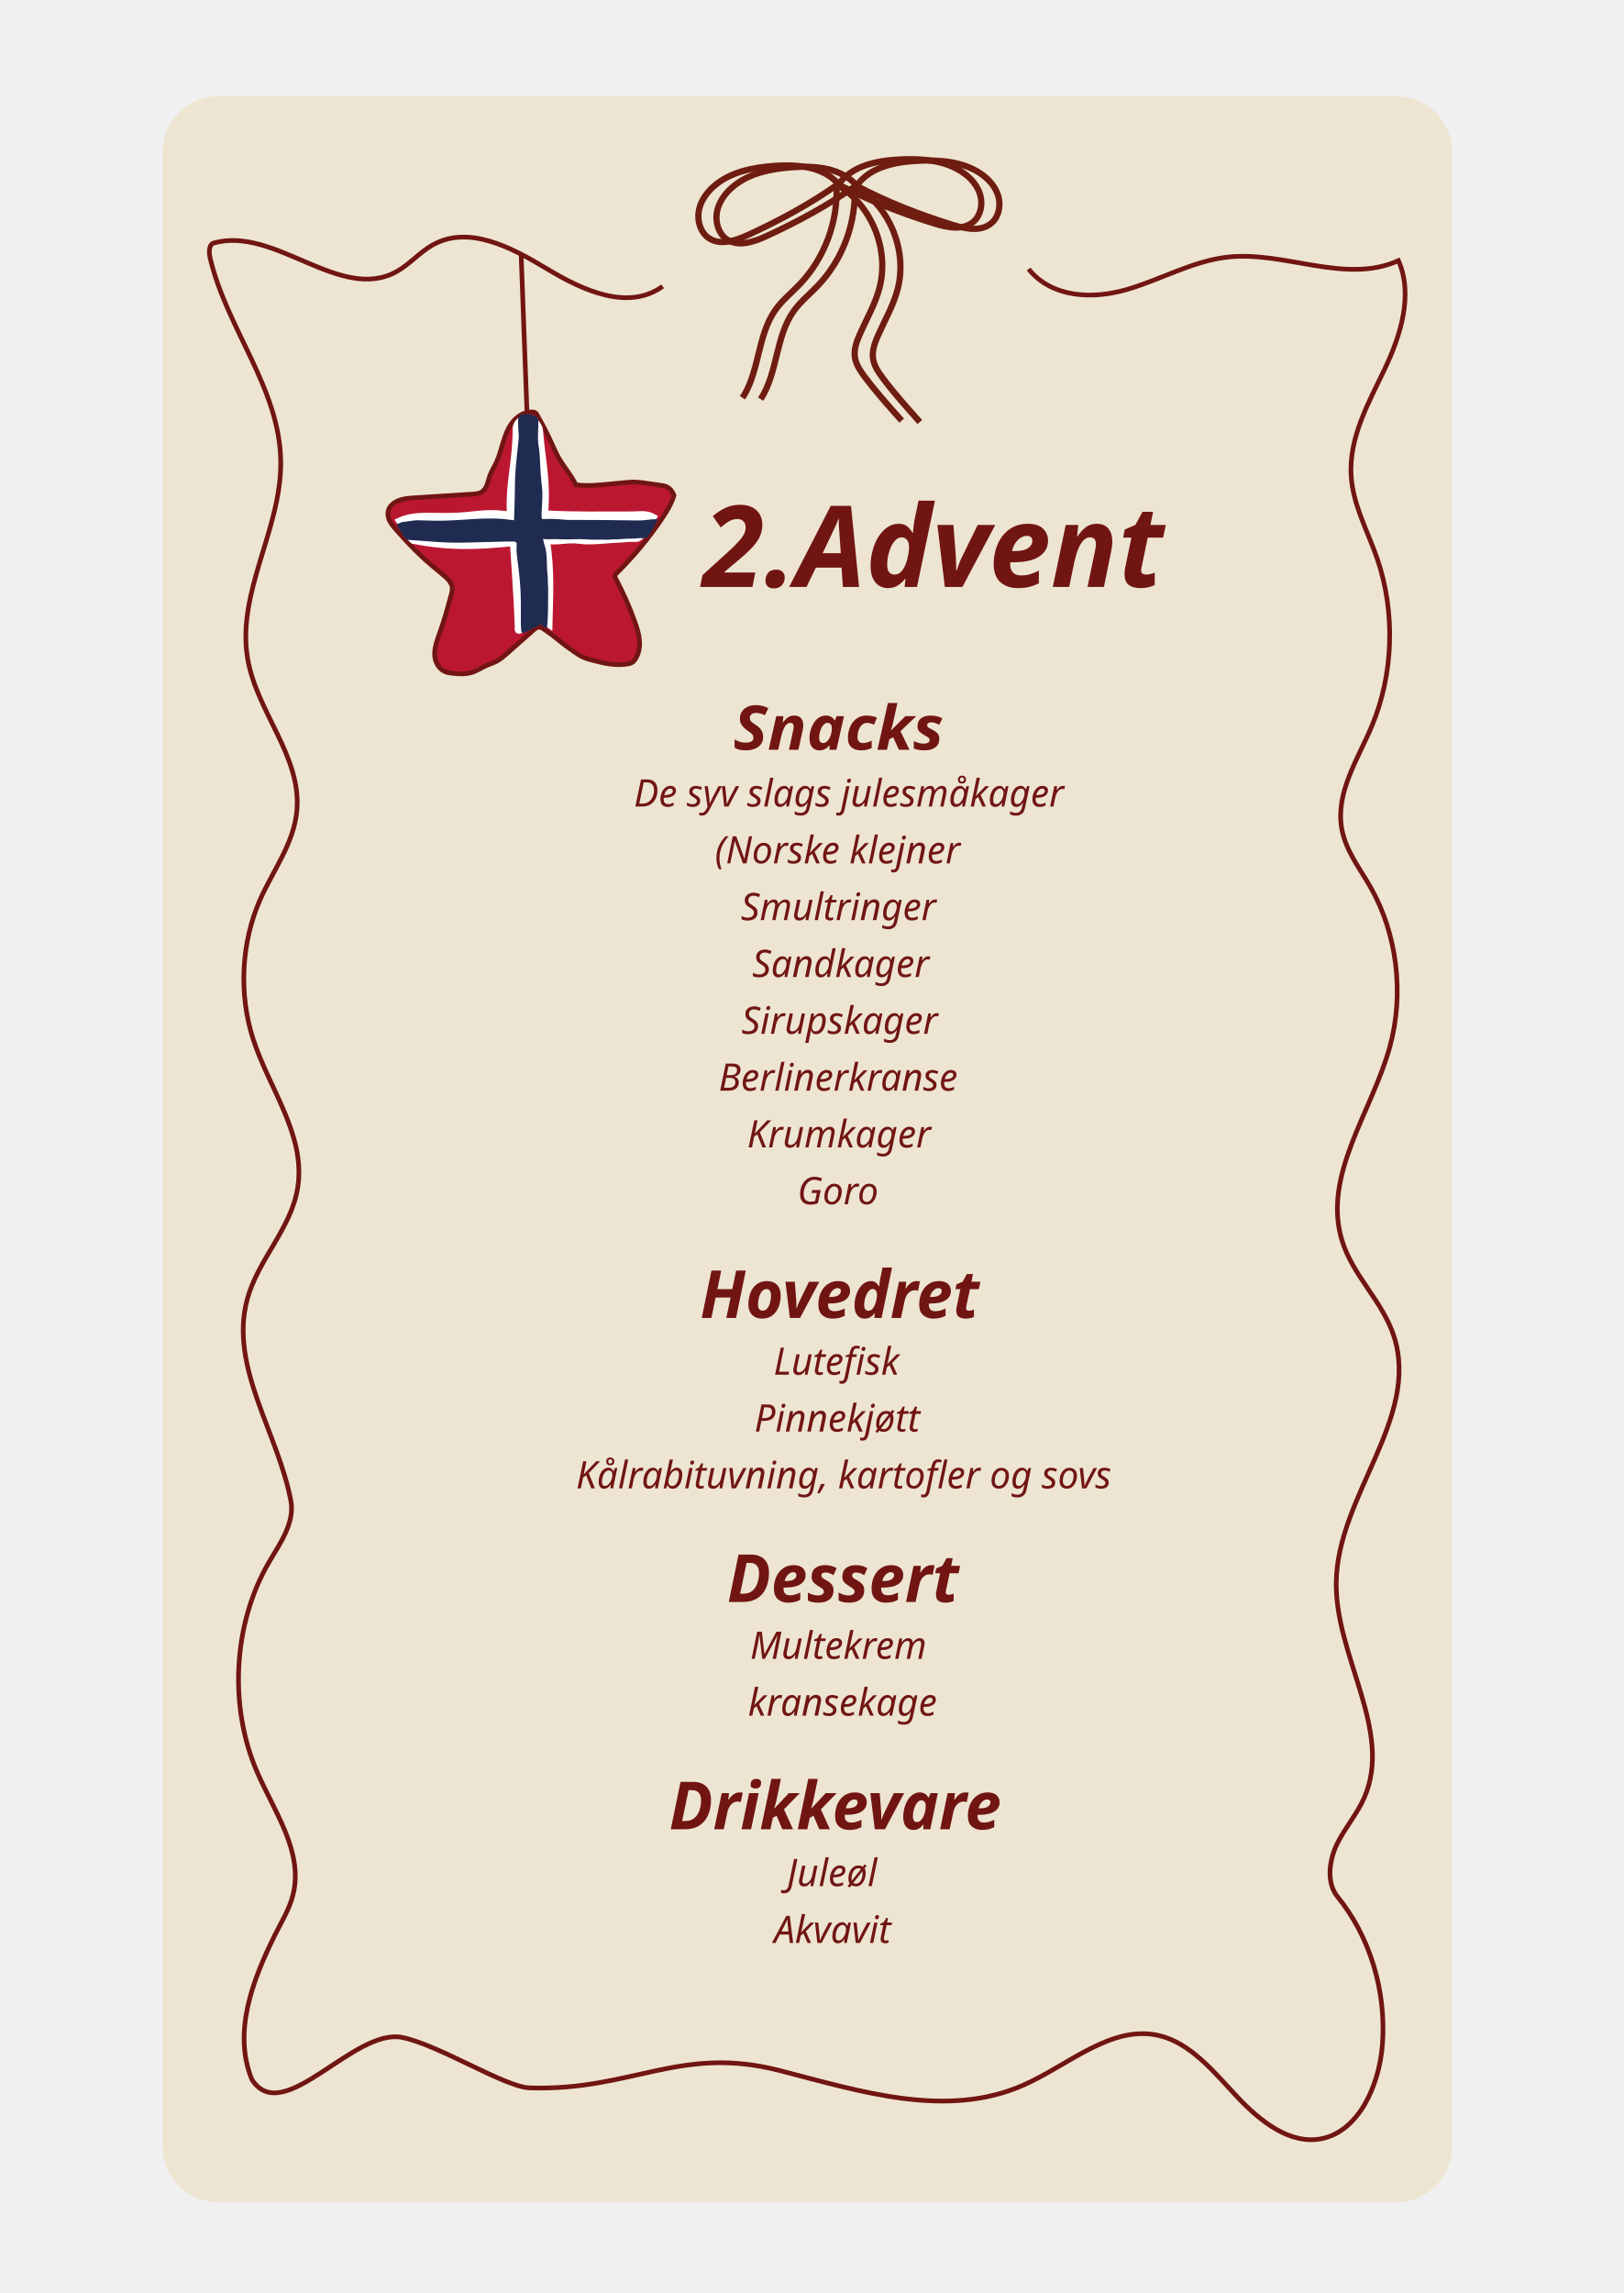
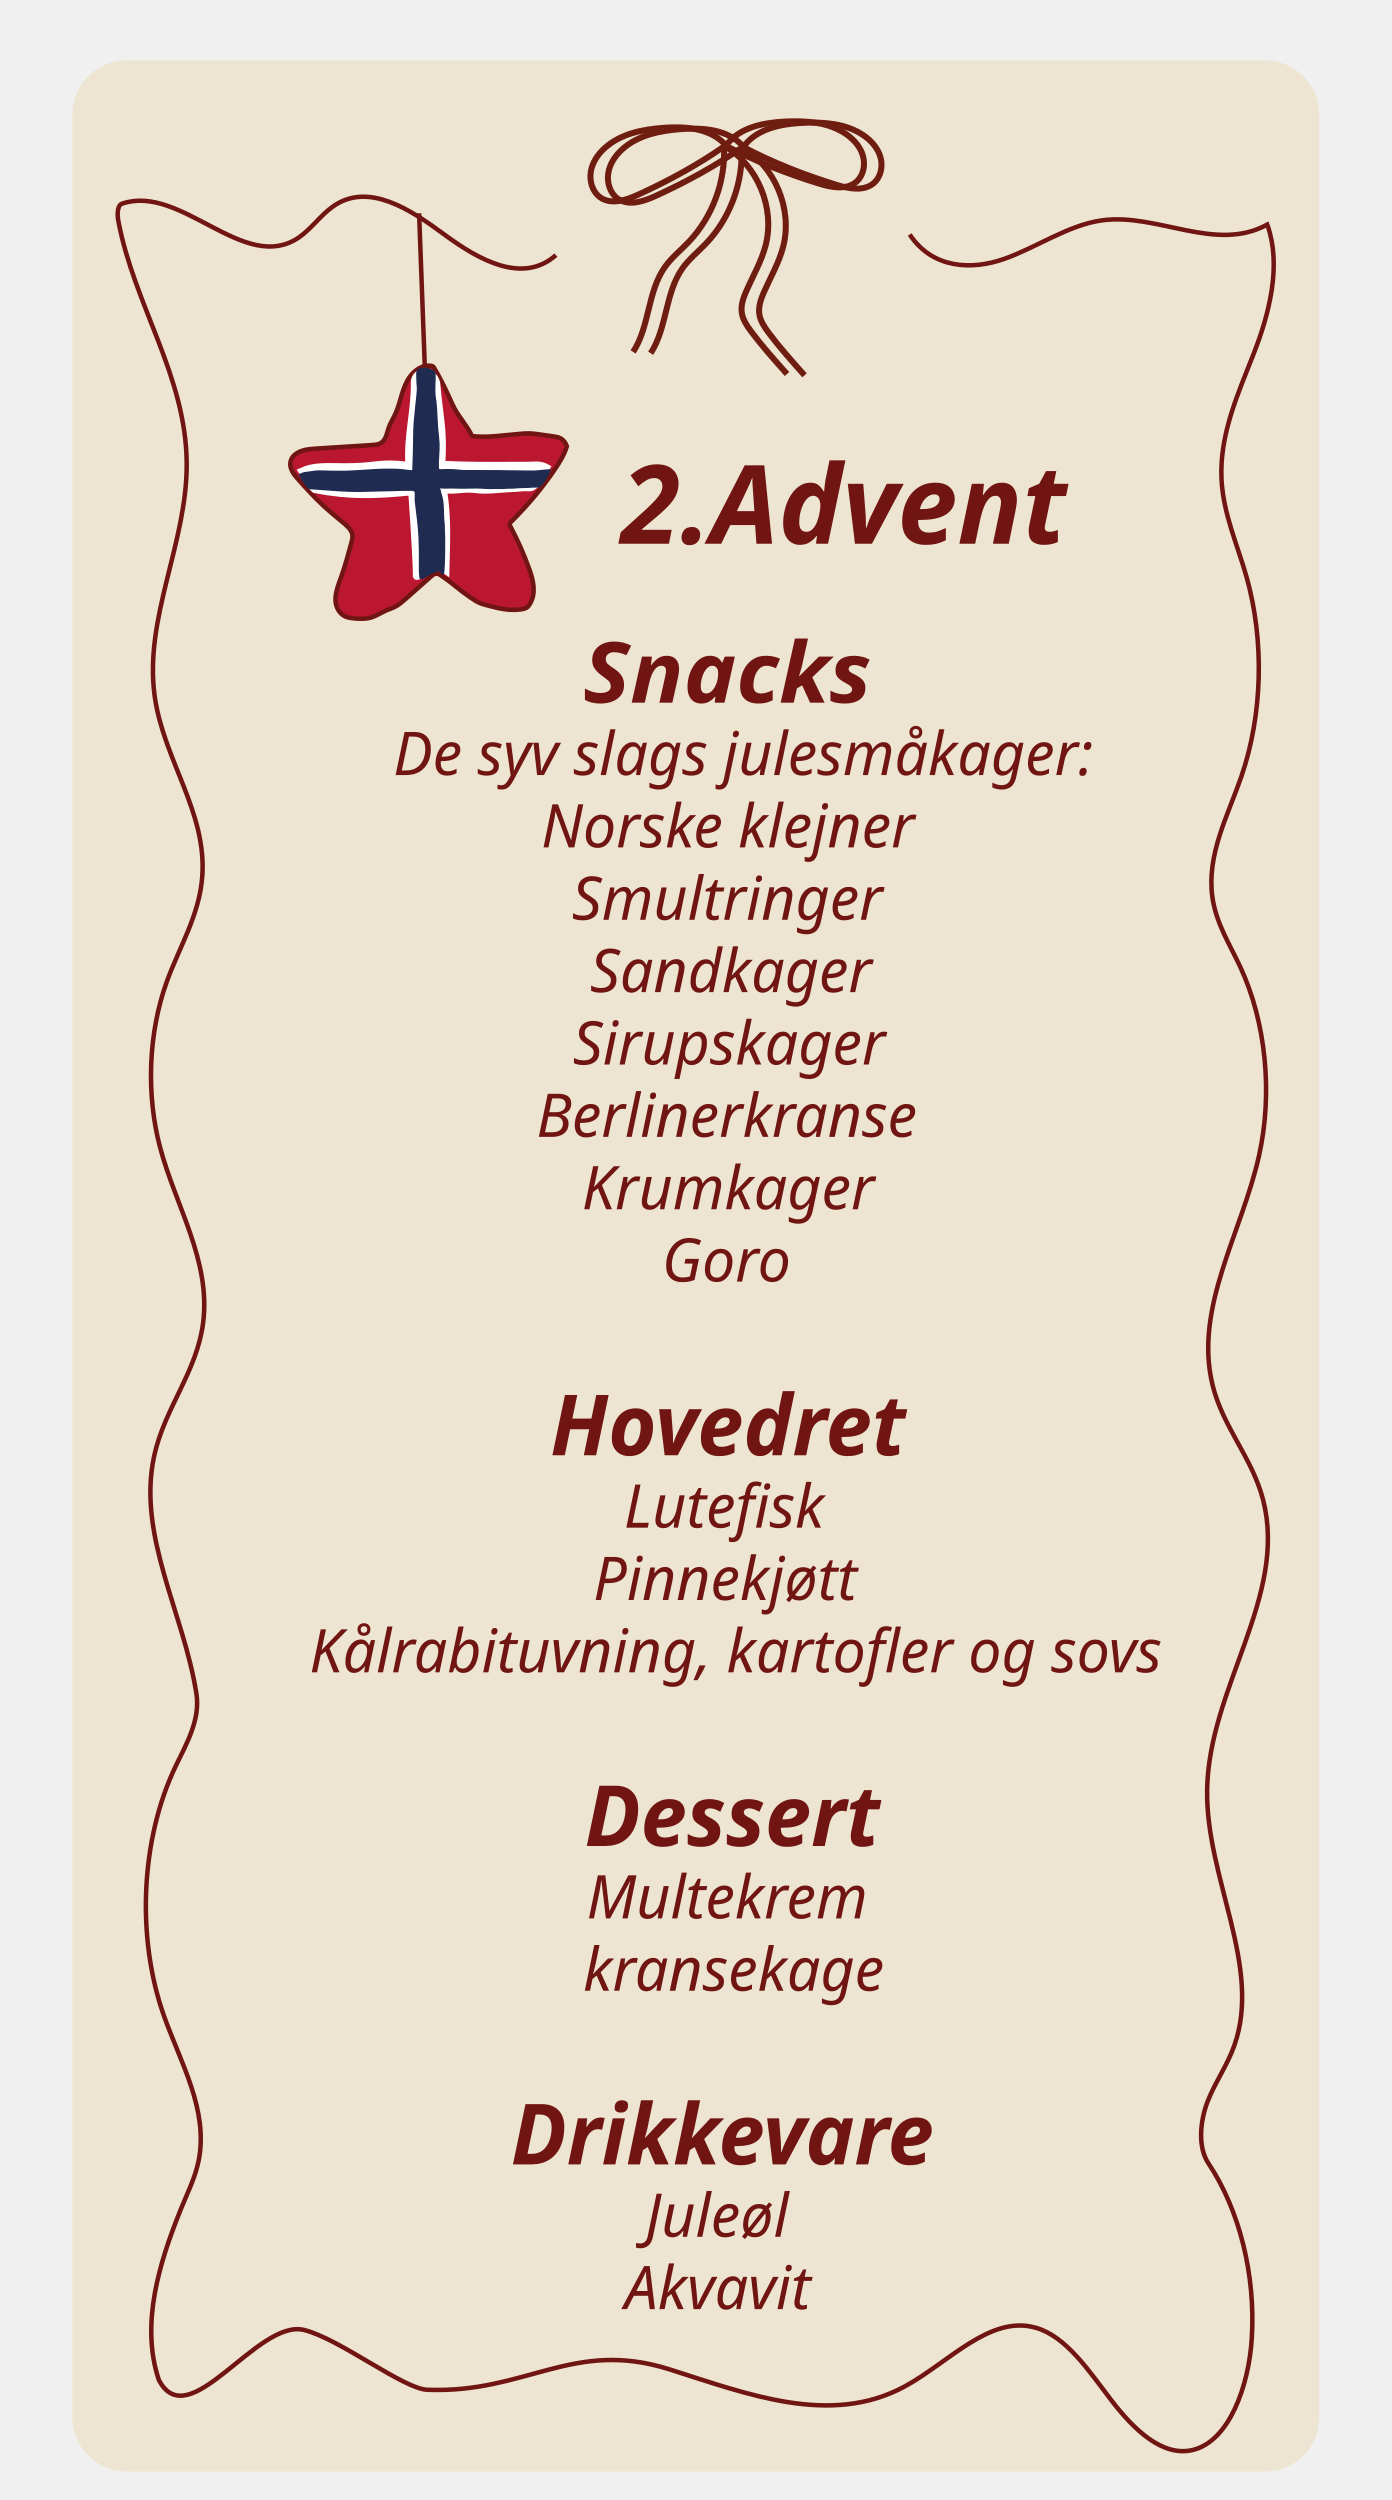
- <svg xmlns="http://www.w3.org/2000/svg" id="Lag_1" version="1.1" viewBox="0 0 260.25 367.54">
+ <svg xmlns="http://www.w3.org/2000/svg" id="Lag_1" version="1.1" viewBox="0 0 230.82 414.58">
  <defs>
    <style>
      .st0 {
-         font-size: 10.63px;
+         fill: #bb1731;
      }

-       .st0, .st1, .st2 {
+       .st0, .st1, .st2, .st3, .st4, .st5, .st6 {
+         stroke-miterlimit: 10;
+       }
+ 
+       .st0, .st1, .st4 {
+         stroke-width: .75px;
+       }
+ 
+       .st0, .st4 {
+         stroke: #711513;
+       }
+ 
+       .st7 {
+         font-family: PlayfairDisplay-Italic, 'Playfair Display';
+         font-size: 10px;
+       }
+ 
+       .st8, .st9, .st10 {
+         fill: #711513;
+         font-style: italic;
+       }
+ 
+       .st1 {
+         fill: #ede5d2;
+         stroke: #ede5d2;
+       }
+ 
+       .st2 {
+         fill: #202b52;
+         stroke: #202b52;
+       }
+ 
+       .st2, .st3 {
+         stroke-width: .25px;
+       }
+ 
+       .st11, .st9, .st10 {
+         isolation: isolate;
+       }
+ 
+       .st12, .st9, .st10 {
        font-family: PlayfairDisplay-BoldItalic, 'Playfair Display';
        font-weight: 700;
      }

-       .st3 {
-         fill: #202b52;
-         stroke: #202b52;
+       .st12, .st10 {
+         font-size: 14px;
      }

-       .st3, .st4, .st5, .st6, .st7, .st8, .st9 {
-         stroke-miterlimit: 10;
+       .st3 {
+         stroke: #6f1d12;
      }

-       .st3, .st7 {
-         stroke-width: .25px;
+       .st3, .st4, .st6 {
+         fill: none;
      }

-       .st10 {
-         font-family: PlayfairDisplay-Italic, 'Playfair Display';
-         font-size: 6.07px;
-       }
- 
-       .st4 {
-         fill: #ede5d2;
-         stroke: #ede5d2;
-       }
- 
-       .st4, .st8, .st9 {
-         stroke-width: .75px;
-       }
- 
-       .st1 {
-         font-size: 9.88px;
-       }
- 
-       .st1, .st11, .st2 {
-         fill: #711513;
-         font-style: italic;
+       .st9 {
+         font-size: 18.21px;
      }

      .st5 {
        fill: #fff;
        stroke: #fff;
      }

      .st6 {
        stroke: #6f1d11;
      }
- 
-       .st6, .st7, .st8 {
-         fill: none;
-       }
- 
-       .st7 {
-         stroke: #6f1d12;
-       }
- 
-       .st2 {
-         font-size: 18.21px;
-       }
- 
-       .st8, .st9 {
-         stroke: #711513;
-       }
- 
-       .st9 {
-         fill: #bb1731;
-       }
    </style>
  </defs>
-   <path class="st7" d="M225.91,307.36" />
-   <rect class="st4" x="26.42" y="15.8" width="206.03" height="336.82" rx="8.61" ry="8.61" />
-   <path class="st8" d="M164.91,43.13c3.77,4.65,10.3,4.86,15.74,3.28s10.57-4.57,16.15-5.2c9.18-1.03,18.84,4.42,27.4.57,2.43,5.47.34,12.06-2.24,17.45-2.58,5.39-5.72,10.96-5.34,17.06.3,4.66,2.63,8.79,4.14,13.14,3,8.65,2.68,18.67-.87,27.06-2.24,5.28-5.79,10.59-4.78,16.32.62,3.52,2.88,6.35,4.61,9.38,4.27,7.48,5.44,17.09,3.11,25.57-2.88,10.5-10.83,20.57-7.7,30.99,1.73,5.77,6.58,9.82,8.39,15.56,4.1,13.06-9.06,25.41-9.29,39.26-.2,11.89,9.16,23.83,4.51,34.53-1.17,2.7-3.13,4.88-4.4,7.51-1.27,2.64-1.71,6.21.1,8.42,5.17,6.32,7.84,15.11,7.2,23.64-.5,6.65-3.82,13.9-9.69,15.12-5.07,1.06-9.89-2.74-13.62-6.72-3.73-3.99-7.45-8.6-12.5-9.79-7.62-1.8-14.53,4.76-21.78,7.95-12.33,5.43-26.12.99-39.03-2.34-16.02-4.13-23.7,3.3-40.13,2.77-3.96-.13-14.47-6.87-20.39-8.08-7.77-1.59-19.13,14.53-24.11,6.75-3.11-7.58.11-15.92,3.63-23.06,1.07-2.18,2.4-4.25,2.98-6.65,1.65-6.81-3.02-13.22-5.77-19.57-4.61-10.61-3.84-23.91,1.96-33.76,1.78-3.02,4.11-6.27,3.43-9.8-2.11-10.98-9.87-21.39-7-32.16,1.73-6.49,7.09-11.36,8.12-18.03,1.29-8.36-4.56-15.74-7.15-23.72-2.34-7.22-1.93-15.51,1.12-22.4,2.09-4.71,5.4-8.98,5.88-14.21.8-8.72-6.43-15.8-7.89-24.41-1.8-10.59,5.39-20.69,5.31-31.47-.08-11.81-8.68-21.35-11.33-32.78-.21-.88-.19-2.14.6-2.36,9.84-2.75,20.3,9.64,29.36,4.55,2.01-1.13,3.62-3.03,5.63-4.18,5.81-3.35,12.74.34,18.49,3.81,5.76,3.47,12.99,6.74,18.48,2.77" />
-   <path class="st6" d="M134.41,29.59c2.13-3.04,6.18-3.85,9.83-4.03,3.5-.17,7.21.09,10.12,2.08,1.27.87,2.36,2.1,2.79,3.59s.1,3.27-1.06,4.29c-1.66,1.47-4.2.96-6.31.3-5.31-1.65-10.51-3.68-15.38-6.25Z" />
-   <path class="st6" d="M134.41,29.49c-2.47-2.82-6.59-3.16-10.24-2.9-3.49.25-7.15.96-9.8,3.33-1.16,1.04-2.1,2.41-2.35,3.98-.25,1.57.29,3.33,1.56,4.23,1.83,1.29,4.29.47,6.3-.45,5.08-2.32,10-5,14.53-8.19Z" />
-   <path class="st6" d="M134.11,29.59c.3,5.85-1.89,11.79-5.9,15.98-1.31,1.37-2.8,2.56-3.9,4.11-2.9,4.1-2.52,9.88-5.27,14.08" />
-   <path class="st6" d="M134.14,29.59c5.52,3.14,8.49,10.3,6.87,16.52-.68,2.61-2.06,4.98-3.15,7.44-.52,1.17-.98,2.44-.8,3.72.17,1.15.85,2.15,1.54,3.08,1.84,2.47,3.91,4.77,5.96,7.07" />
-   <path class="st6" d="M137.31,29.8c2.13-3.04,6.18-3.85,9.83-4.03,3.5-.17,7.21.09,10.12,2.08,1.27.87,2.36,2.1,2.79,3.59s.1,3.27-1.06,4.29c-1.66,1.47-4.2.96-6.31.3-5.31-1.65-10.51-3.68-15.38-6.25Z" />
-   <path class="st6" d="M137.31,29.7c-2.47-2.82-6.59-3.16-10.24-2.9-3.49.25-7.15.96-9.8,3.33-1.16,1.04-2.1,2.41-2.35,3.98-.25,1.57.29,3.33,1.56,4.23,1.83,1.29,4.29.47,6.3-.45,5.08-2.32,10-5,14.53-8.19Z" />
-   <path class="st6" d="M137.02,29.81c.3,5.85-1.89,11.79-5.9,15.98-1.31,1.37-2.8,2.56-3.9,4.11-2.9,4.1-2.52,9.88-5.27,14.08" />
-   <path class="st6" d="M137.05,29.81c5.52,3.14,8.49,10.3,6.87,16.52-.68,2.61-2.06,4.98-3.15,7.44-.52,1.17-.98,2.44-.8,3.72.17,1.15.85,2.15,1.54,3.08,1.84,2.47,3.91,4.77,5.96,7.07" />
-   <path class="st9" d="M82.09,67.77c-1.42,1.91-1.54,4.27-2.52,6.36-.35.75-.82,1.48-1.08,2.25-.32.94-.45,2.09-1.43,2.57-.39.19-.83.22-1.25.25-3.11.2-6.23.4-9.34.59-.76.05-1.53.1-2.26.33s-1.44.67-1.78,1.3c-.34.61-.29,1.32-.03,1.92s.7,1.1,1.14,1.6c1.3,1.47,2.63,2.92,4.08,4.27,1.03.96,2.12,1.87,3.22,2.77.65.53,1.33,1.1,1.59,1.86.14.43.06.93-.06,1.38-.53,1.97-1.06,3.93-1.75,5.87-.44,1.24-.95,2.5-.94,3.76s.7,2.56,2.02,2.93c.29.08.6.12.91.15.97.1,1.99.16,2.95-.12.9-.26,1.69-.81,2.56-1.19.49-.21,1-.37,1.46-.61.65-.33,1.2-.82,1.74-1.29,1.4-1.24,2.8-2.48,4.2-3.72.24-.21.52-.44.84-.47.31-.03.58.14.81.29.86.58,1.69,1.2,2.48,1.86.73.61,1.67,1.29,2.47,1.84.43.29.85.59,1.34.81.49.22,1.03.37,1.56.51,1.8.48,3.7.92,5.62.58.27-.05.54-.11.76-.26.21-.14.35-.33.48-.53,1.15-1.84.61-4.01-.07-5.89-.86-2.4-1.89-4.73-3.09-6.99-.08-.15-.17-.32-.12-.5.04-.15.16-.27.28-.39,2.7-2.67,5.12-5.58,7.19-8.64.82-1.21,1.59-2.47,1.99-3.82-.22-.57-.54-1.04-1.11-1.34-.31-.17-.69-.22-1.06-.28-.77-.11-1.54-.22-2.31-.33-.55-.08-1.1-.16-1.67-.18-.56-.02-1.13.03-1.7.08-.49.04-.98.09-1.47.14-.31.03-.62.06-.92.09-1.84.18-3.71.37-5.5.12-.77-1.65-2.06-3-2.92-4.61-.34-.64-.62-1.3-.92-1.96-.72-1.6-1.52-3.15-2.4-4.67-.06-.11-.13-.22-.24-.3-.12-.08-.27-.11-.42-.12-1.29-.12-2.54.69-3.3,1.7Z" />
-   <path class="st5" d="M83.4,100.68c.1.13-.38-.34-.28-.2-.11.03-.36,1.02.54.4s1.95-1.09,2.89-1.63c-.18-.31.41.2,1.52.95.1-4.73.39-8.84-.4-13.51,1.96.27,3.28-.29,5.25-.02s4.26-.13,6.21-.18c1.15-.03,1.44-.19,2.81-.12.99.05,2.46-2.61,2.89-3.47-1.22-.7-2.37-.42-3.28-.42-5.35-.02-8.84.12-14.18-.18.47-5.36-.41-8.2-.83-13.46-.72-2.48-3.64-2.18-3.85-.21.04,5.23-1.2,8.65-.92,13.87-4.79-.65-5.35.25-10.5.22-3.2-.02-5.13-.21-7.26.76.29.39,1.54,2.69,2.19,3.18,5.79,1.13,10.19.99,16.07.38.2-.02.18.07,0,0-.08-.38.66,9.12.76,13.74" />
-   <path class="st3" d="M86.72,83.06c-.07-1.37.16-2.73.11-4.1-.03-.79-.15-1.57-.22-2.35-.04-.46-.07-.92-.09-1.38-.03-.57-.06-1.15-.09-1.72-.03-.52-.06-1.04-.13-1.55-.03-.19-.07-.38-.09-.57-.12-.84-.09-1.69-.06-2.53,0-.21.06-.38.03-.59-.02-.14,0-.28,0-.42,0-.26.04-.67-.17-.84-.03-.03-.38-.22-.41-.25-.09-.12-.8-.26-.89-.27-.34-.04-.51-.04-.79.05-.13.04.58-.2-.42.11-.44.14-.28,1.12-.29,1.51,0,.37,0,.71.05,1.08.1.71-.03,1.39-.08,2.1-.04.5-.1,1-.16,1.5-.03.26-.06.52-.08.78-.09.93-.19,1.85-.23,2.78-.03.78-.03,1.55-.04,2.33-.02,1.63-.08,3.15-.14,4.78-.42,0-.8-.08-1.33-.13-.23-.02-.39-.1-.66-.04-.11.03.46,0,.34-.01-1.21-.13-3.22-.11-4.44-.04l-.51.03c-1.74.09-2.99.22-4.73.26-1.32.03-2.87-.02-4.23-.06-.39-.01-1.1.1-1.48.16-.8.14-.78-.03-1.78.44.44.72,1.02,1.7,1.48,2.26.37.05.7.06,1.09.09.48.03.95.07,1.43.1,1.76.13,3.53.29,5.29.29.26,0,.52,0,.79,0,1.48-.02,2.97-.06,4.45-.11h.2c1.23-.04,2.46-.08,3.69-.08.24,0,.51,0,.69.16.18.15.12.37.13.59.02.37-.05.75,0,1.12.18,1.66.14,1.31.23,1.94.04.29.08.57.11.86.13,1.07.22,2.14.28,3.21.07,1.44.07,2.88.06,4.32,0,.39,0,.79,0,1.18,0,.52.01.05.06.85,0,.04-.08.75.61.31.25-.16.53-.29.56-.31.38-.27-.11.08.28-.18.36-.25.8-.38,1.17-.56.13-.06.21-.11.36-.21.29.15.6.44.89.62.08-.33.08-.76.11-1.1.03-.29.03-.58.04-.87,0-.31.02-.63.03-.94.03-1.15,0-2.2.02-3.35,0-.25-.04-.57-.05-.82-.02-.39.02-.8-.03-1.18-.23-1.67.04-3.42-.52-5.02-.09-.27-.1-.07-.1-.36,0-.11.17.89-.12-.59,0-.04,1.23-.14,1.28-.15.61-.02-2.29.19-.35.12.75-.03,1.5-.02,2.24.01,1.27.05,2.55-.08,3.82,0,.5.03,1,.07,1.5.06,1.56-.05,1.51.07,2.72-.05.24-.02,1.08.01,1.43-.05.1-.02.38,0,.48-.03.1-.02.2-.02.29-.02.55,0,.14,0,1.2-.03.53-.02.8-.08,1.33-.06.1,0,.56-.02.65-.05.1-.04.15-.11.22-.18.59-.64,1.15-1.76,1.55-2.59-1.09.04-1.98.25-3.07.23-3.69-.06-7.38-.09-11.07-.09-.23,0-.45,0-.68-.03-1.12-.13-2.25-.16-3.38-.1-.09,0-.18,0-.25-.04-.04-.03-.06-.07-.08-.11-.06-.13-.09-.27-.08-.41" />
-   <text class="st2" transform="translate(108.03 94.08) scale(.98 1)">
-     <tspan x="0" y="0" xml:space="preserve"> 2.Advent</tspan>
-   </text>
-   <path class="st8" d="M84.5,66.35c-.32-8.53-.63-17.05-.95-25.58" />
+   <path class="st3" d="M211.86,301.96" />
+   <rect class="st1" x="12.37" y="10.4" width="206.03" height="399.08" rx="8.61" ry="8.61" />
+   <path class="st4" d="M150.86,38.89c3.77,5.7,10.3,5.96,15.74,4.02s10.57-5.6,16.15-6.37c9.18-1.26,18.84,5.42,27.4.7,2.43,6.71.34,14.79-2.24,21.39-2.58,6.61-5.72,13.44-5.34,20.91.3,5.71,2.63,10.78,4.14,16.11,3,10.6,2.68,22.89-.87,33.17-2.24,6.47-5.79,12.98-4.78,20.01.62,4.32,2.88,7.78,4.61,11.5,4.27,9.17,5.44,20.95,3.11,31.35-2.88,12.87-10.83,25.22-7.7,37.99,1.73,7.07,6.58,12.04,8.39,19.08,4.1,16.01-9.06,31.15-9.29,48.13-.2,14.58,9.16,29.21,4.51,42.33-1.17,3.31-3.13,5.98-4.4,9.21-1.27,3.24-1.71,7.61.1,10.32,5.17,7.75,7.84,18.52,7.2,28.98-.5,8.15-3.82,17.04-9.69,18.54-5.07,1.3-9.89-3.36-13.62-8.24-3.73-4.89-7.45-10.54-12.5-12-7.62-2.21-14.53,5.84-21.78,9.75-12.33,6.66-26.12,1.21-39.03-2.87-16.02-5.06-23.7,4.05-40.13,3.4-3.96-.16-14.47-8.42-20.39-9.91-7.77-1.95-19.13,17.81-24.11,8.28-3.11-9.29.11-19.52,3.63-28.27,1.07-2.67,2.4-5.21,2.98-8.15,1.65-8.35-3.02-16.21-5.77-23.99-4.61-13.01-3.84-29.31,1.96-41.39,1.78-3.7,4.11-7.69,3.43-12.01-2.11-13.46-9.87-26.22-7-39.43,1.73-7.96,7.09-13.93,8.12-22.1,1.29-10.25-4.56-19.3-7.15-29.08-2.34-8.85-1.93-19.01,1.12-27.46,2.09-5.77,5.4-11.01,5.88-17.42.8-10.69-6.43-19.37-7.89-29.93-1.8-12.98,5.39-25.37,5.31-38.58-.08-14.48-8.68-26.17-11.33-40.19-.21-1.08-.19-2.62.6-2.89,9.84-3.37,20.3,11.82,29.36,5.58,2.01-1.39,3.62-3.71,5.63-5.12,5.81-4.11,12.74.42,18.49,4.67,5.76,4.25,12.99,8.26,18.48,3.4" />
+   <path class="st6" d="M120.36,24.19c2.13-3.04,6.18-3.85,9.83-4.03,3.5-.17,7.21.09,10.12,2.08,1.27.87,2.36,2.1,2.79,3.59.43,1.49.1,3.27-1.06,4.29-1.66,1.47-4.2.96-6.31.3-5.31-1.65-10.51-3.68-15.38-6.25v.02Z" />
+   <path class="st6" d="M120.36,24.09c-2.47-2.82-6.59-3.16-10.24-2.9-3.49.25-7.15.96-9.8,3.33-1.16,1.04-2.1,2.41-2.35,3.98s.29,3.33,1.56,4.23c1.83,1.29,4.29.47,6.3-.45,5.08-2.32,10-5,14.53-8.19Z" />
+   <path class="st6" d="M120.06,24.19c.3,5.85-1.89,11.79-5.9,15.98-1.31,1.37-2.8,2.56-3.9,4.11-2.9,4.1-2.52,9.88-5.27,14.08" />
+   <path class="st6" d="M120.09,24.19c5.52,3.14,8.49,10.3,6.87,16.52-.68,2.61-2.06,4.98-3.15,7.44-.52,1.17-.98,2.44-.8,3.72.17,1.15.85,2.15,1.54,3.08,1.84,2.47,3.91,4.77,5.96,7.07" />
+   <path class="st6" d="M123.26,24.4c2.13-3.04,6.18-3.85,9.83-4.03,3.5-.17,7.21.09,10.12,2.08,1.27.87,2.36,2.1,2.79,3.59.43,1.49.1,3.27-1.06,4.29-1.66,1.47-4.2.96-6.31.3-5.31-1.65-10.51-3.68-15.38-6.25v.02Z" />
+   <path class="st6" d="M123.26,24.3c-2.47-2.82-6.59-3.16-10.24-2.9-3.49.25-7.15.96-9.8,3.33-1.16,1.04-2.1,2.41-2.35,3.98s.29,3.33,1.56,4.23c1.83,1.29,4.29.47,6.3-.45,5.08-2.32,10-5,14.53-8.19Z" />
+   <path class="st6" d="M122.97,24.41c.3,5.85-1.89,11.79-5.9,15.98-1.31,1.37-2.8,2.56-3.9,4.11-2.9,4.1-2.52,9.88-5.27,14.08" />
+   <path class="st6" d="M123,24.41c5.52,3.14,8.49,10.3,6.87,16.52-.68,2.61-2.06,4.98-3.15,7.44-.52,1.17-.98,2.44-.8,3.72.17,1.15.85,2.15,1.54,3.08,1.84,2.47,3.91,4.77,5.96,7.07" />
+   <path class="st0" d="M68.04,62.37c-1.42,1.91-1.54,4.27-2.52,6.36-.35.75-.82,1.48-1.08,2.25-.32.94-.45,2.09-1.43,2.57-.39.19-.83.22-1.25.25-3.11.2-6.23.4-9.34.59-.76.05-1.53.1-2.26.33s-1.44.67-1.78,1.3c-.34.61-.29,1.32-.03,1.92s.7,1.1,1.14,1.6c1.3,1.47,2.63,2.92,4.08,4.27,1.03.96,2.12,1.87,3.22,2.77.65.53,1.33,1.1,1.59,1.86.14.43.06.93-.06,1.38-.53,1.97-1.06,3.93-1.75,5.87-.44,1.24-.95,2.5-.94,3.76s.7,2.56,2.02,2.93c.29.08.6.12.91.15.97.1,1.99.16,2.95-.12.9-.26,1.69-.81,2.56-1.19.49-.21,1-.37,1.46-.61.65-.33,1.2-.82,1.74-1.29,1.4-1.24,2.8-2.48,4.2-3.72.24-.21.52-.44.84-.47.31-.03.58.14.81.29.86.58,1.69,1.2,2.48,1.86.73.61,1.67,1.29,2.47,1.84.43.29.85.59,1.34.81s1.03.37,1.56.51c1.8.48,3.7.92,5.62.58.27-.05.54-.11.76-.26.21-.14.35-.33.48-.53,1.15-1.84.61-4.01-.07-5.89-.86-2.4-1.89-4.73-3.09-6.99-.08-.15-.17-.32-.12-.5.04-.15.16-.27.28-.39,2.7-2.67,5.12-5.58,7.19-8.64.82-1.21,1.59-2.47,1.99-3.82-.22-.57-.54-1.04-1.11-1.34-.31-.17-.69-.22-1.06-.28-.77-.11-1.54-.22-2.31-.33-.55-.08-1.1-.16-1.67-.18-.56-.02-1.13.03-1.7.08-.49.04-.98.09-1.47.14-.31.03-.62.06-.92.09-1.84.18-3.71.37-5.5.12-.77-1.65-2.06-3-2.92-4.61-.34-.64-.62-1.3-.92-1.96-.72-1.6-1.52-3.15-2.4-4.67-.06-.11-.13-.22-.24-.3-.12-.08-.27-.11-.42-.12-1.29-.12-2.54.69-3.3,1.7l-.03.03Z" />
+   <path class="st5" d="M69.35,95.28c.1.13-.38-.34-.28-.2-.11.03-.36,1.02.54.4s1.95-1.09,2.89-1.63c-.18-.31.41.2,1.52.95.1-4.73.39-8.84-.4-13.51,1.96.27,3.28-.29,5.25-.02s4.26-.13,6.21-.18c1.15-.03,1.44-.19,2.81-.12.99.05,2.46-2.61,2.89-3.47-1.22-.7-2.37-.42-3.28-.42-5.35-.02-8.84.12-14.18-.18.47-5.36-.41-8.2-.83-13.46-.72-2.48-3.64-2.18-3.85-.21.04,5.23-1.2,8.65-.92,13.87-4.79-.65-5.35.25-10.5.22-3.2-.02-5.13-.21-7.26.76.29.39,1.54,2.69,2.19,3.18,5.79,1.13,10.19.99,16.07.38.2-.02.18.07,0,0-.08-.38.66,9.12.76,13.74" />
+   <path class="st2" d="M72.67,77.66c-.07-1.37.16-2.73.11-4.1-.03-.79-.15-1.57-.22-2.35-.04-.46-.07-.92-.09-1.38-.03-.57-.06-1.15-.09-1.72-.03-.52-.06-1.04-.13-1.55-.03-.19-.07-.38-.09-.57-.12-.84-.09-1.69-.06-2.53,0-.21.06-.38.03-.59-.02-.14,0-.28,0-.42,0-.26.04-.67-.17-.84-.03-.03-.38-.22-.41-.25-.09-.12-.8-.26-.89-.27-.34-.04-.51-.04-.79.05-.13.04.58-.2-.42.11-.44.14-.28,1.12-.29,1.51,0,.37,0,.71.05,1.08.1.71-.03,1.39-.08,2.1-.04.5-.1,1-.16,1.5-.03.26-.06.52-.08.78-.09.93-.19,1.85-.23,2.78-.03.78-.03,1.55-.04,2.33-.02,1.63-.08,3.15-.14,4.78-.42,0-.8-.08-1.33-.13-.23-.02-.39-.1-.66-.04-.11.03.46,0,.34-.01-1.21-.13-3.22-.11-4.44-.04l-.51.03c-1.74.09-2.99.22-4.73.26-1.32.03-2.87-.02-4.23-.06-.39-.01-1.1.1-1.48.16-.8.14-.78-.03-1.78.44.44.72,1.02,1.7,1.48,2.26.37.05.7.06,1.09.09.48.03.95.07,1.43.1,1.76.13,3.53.29,5.29.29h.79c1.48-.02,2.97-.06,4.45-.11h.2c1.23-.04,2.46-.08,3.69-.08.24,0,.51,0,.69.16.18.15.12.37.13.59.02.37-.05.75,0,1.12.18,1.66.14,1.31.23,1.94.04.29.08.57.11.86.13,1.07.22,2.14.28,3.21.07,1.44.07,2.88.06,4.32v1.18c0,.52.01.05.06.85,0,.04-.08.75.61.31.25-.16.53-.29.56-.31.38-.27-.11.08.28-.18.36-.25.8-.38,1.17-.56.13-.06.21-.11.36-.21.29.15.6.44.89.62.08-.33.08-.76.11-1.1.03-.29.03-.58.04-.87,0-.31.02-.63.03-.94.03-1.15,0-2.2.02-3.35,0-.25-.04-.57-.05-.82-.02-.39.02-.8-.03-1.18-.23-1.67.04-3.42-.52-5.02-.09-.27-.1-.07-.1-.36,0-.11.17.89-.12-.59,0-.04,1.23-.14,1.28-.15.61-.02-2.29.19-.35.12.75-.03,1.5-.02,2.24.01,1.27.05,2.55-.08,3.82,0,.5.03,1,.07,1.5.06,1.56-.05,1.51.07,2.72-.05.24-.02,1.08.01,1.43-.05.1-.02.38,0,.48-.03.1-.02.2-.02.29-.02.55,0,.14,0,1.2-.03.53-.02.8-.08,1.33-.06.1,0,.56-.02.65-.05.1-.04.15-.11.22-.18.59-.64,1.15-1.76,1.55-2.59-1.09.04-1.98.25-3.07.23-3.69-.06-7.38-.09-11.07-.09-.23,0-.45,0-.68-.03-1.12-.13-2.25-.16-3.38-.1-.09,0-.18,0-.25-.04-.04-.03-.06-.07-.08-.11-.06-.13-.09-.27-.08-.41" />
+   <g class="st11">
+     <text class="st9" transform="translate(98.33 90.17) scale(.98 1)">
+       <tspan x="0" y="0" xml:space="preserve"> 2.Advent</tspan>
+     </text>
+   </g>
+   <path class="st4" d="M70.45,60.95c-.32-8.53-.63-17.05-.95-25.58" />
+   <g class="st11">
+     <text class="st10" transform="translate(96.7 116.53) scale(1.05 1)">
+       <tspan x="0" y="0">Snacks</tspan>
+     </text>
+     <text class="st8" transform="translate(65.21 128.53) scale(.98 1)">
+       <tspan class="st7" x="0" y="0">De syv slags julesmåkager:</tspan>
+       <tspan class="st7" x="25.03" y="12">Norske klejner</tspan>
+       <tspan class="st7" x="30.23" y="24">Smultringer</tspan>
+       <tspan class="st7" x="33.3" y="36">Sandkager</tspan>
+       <tspan class="st7" x="30.39" y="48">Sirupskager</tspan>
+       <tspan class="st7" x="24.23" y="60">Berlinerkranse</tspan>
+       <tspan class="st7" x="31.91" y="72">Krumkager</tspan>
+       <tspan class="st7" x="45.47" y="84">Goro</tspan>
+       <tspan class="st12" x="26.58" y="112.8">Hovedret</tspan>
+       <tspan class="st7" x="39.04" y="124.8">Lutefisk</tspan>
+       <tspan class="st7" x="33.85" y="136.8">Pinnekjøtt</tspan>
+       <tspan class="st7" x="-14.19" y="148.8">Kålrabituvning, kartofler og sovs</tspan>
+       <tspan class="st12" x="32.4" y="177.6">Dessert</tspan>
+       <tspan class="st7" x="32.72" y="189.6">Multekrem</tspan>
+       <tspan class="st7" x="32.15" y="201.6">kransekage</tspan>
+       <tspan class="st12" x="19.9" y="230.4">Drikkevare</tspan>
+       <tspan class="st7" x="42.63" y="242.4">Juleøl</tspan>
+       <tspan class="st7" x="39.15" y="254.4">Akvavit</tspan>
+     </text>
+   </g>
  <text />
-   <text />
-   <text />
-   <text />
-   <text class="st1" transform="translate(117.56 120.18) scale(1.05 1)">
-     <tspan x="0" y="0">Snacks</tspan>
-   </text>
-   <text class="st11" transform="translate(101.62 129.28) scale(.98 1)">
-     <tspan class="st10" x="0" y="0">De syv slags julesmåkager</tspan>
-     <tspan class="st10" x="13.26" y="9.11">(Norske klejner</tspan>
-     <tspan class="st10" x="17.51" y="18.21">Smultringer</tspan>
-     <tspan class="st10" x="19.37" y="27.32">Sandkager</tspan>
-     <tspan class="st10" x="17.61" y="36.43">Sirupskager</tspan>
-     <tspan class="st10" x="13.87" y="45.54">Berlinerkranse</tspan>
-     <tspan class="st10" x="18.53" y="54.64">Krumkager</tspan>
-     <tspan class="st10" x="26.76" y="63.75">Goro</tspan>
-     <tspan class="st0" x="10.83" y="81.97">Hovedret</tspan>
-     <tspan class="st10" x="22.86" y="91.07">Lutefisk</tspan>
-     <tspan class="st10" x="19.71" y="100.18">Pinnekjøtt</tspan>
-     <tspan class="st10" x="-9.46" y="109.29">Kålrabituvning, kartofler og sovs</tspan>
-     <tspan class="st0" x="15.25" y="127.5">Dessert</tspan>
-     <tspan class="st10" x="19.02" y="136.61">Multekrem</tspan>
-     <tspan class="st10" x="18.68" y="145.72">kransekage</tspan>
-     <tspan class="st0" x="5.76" y="163.93">Drikkevare</tspan>
-     <tspan class="st10" x="25.04" y="173.04">Juleøl</tspan>
-     <tspan class="st10" x="22.93" y="182.15">Akvavit</tspan>
-   </text>
</svg>
